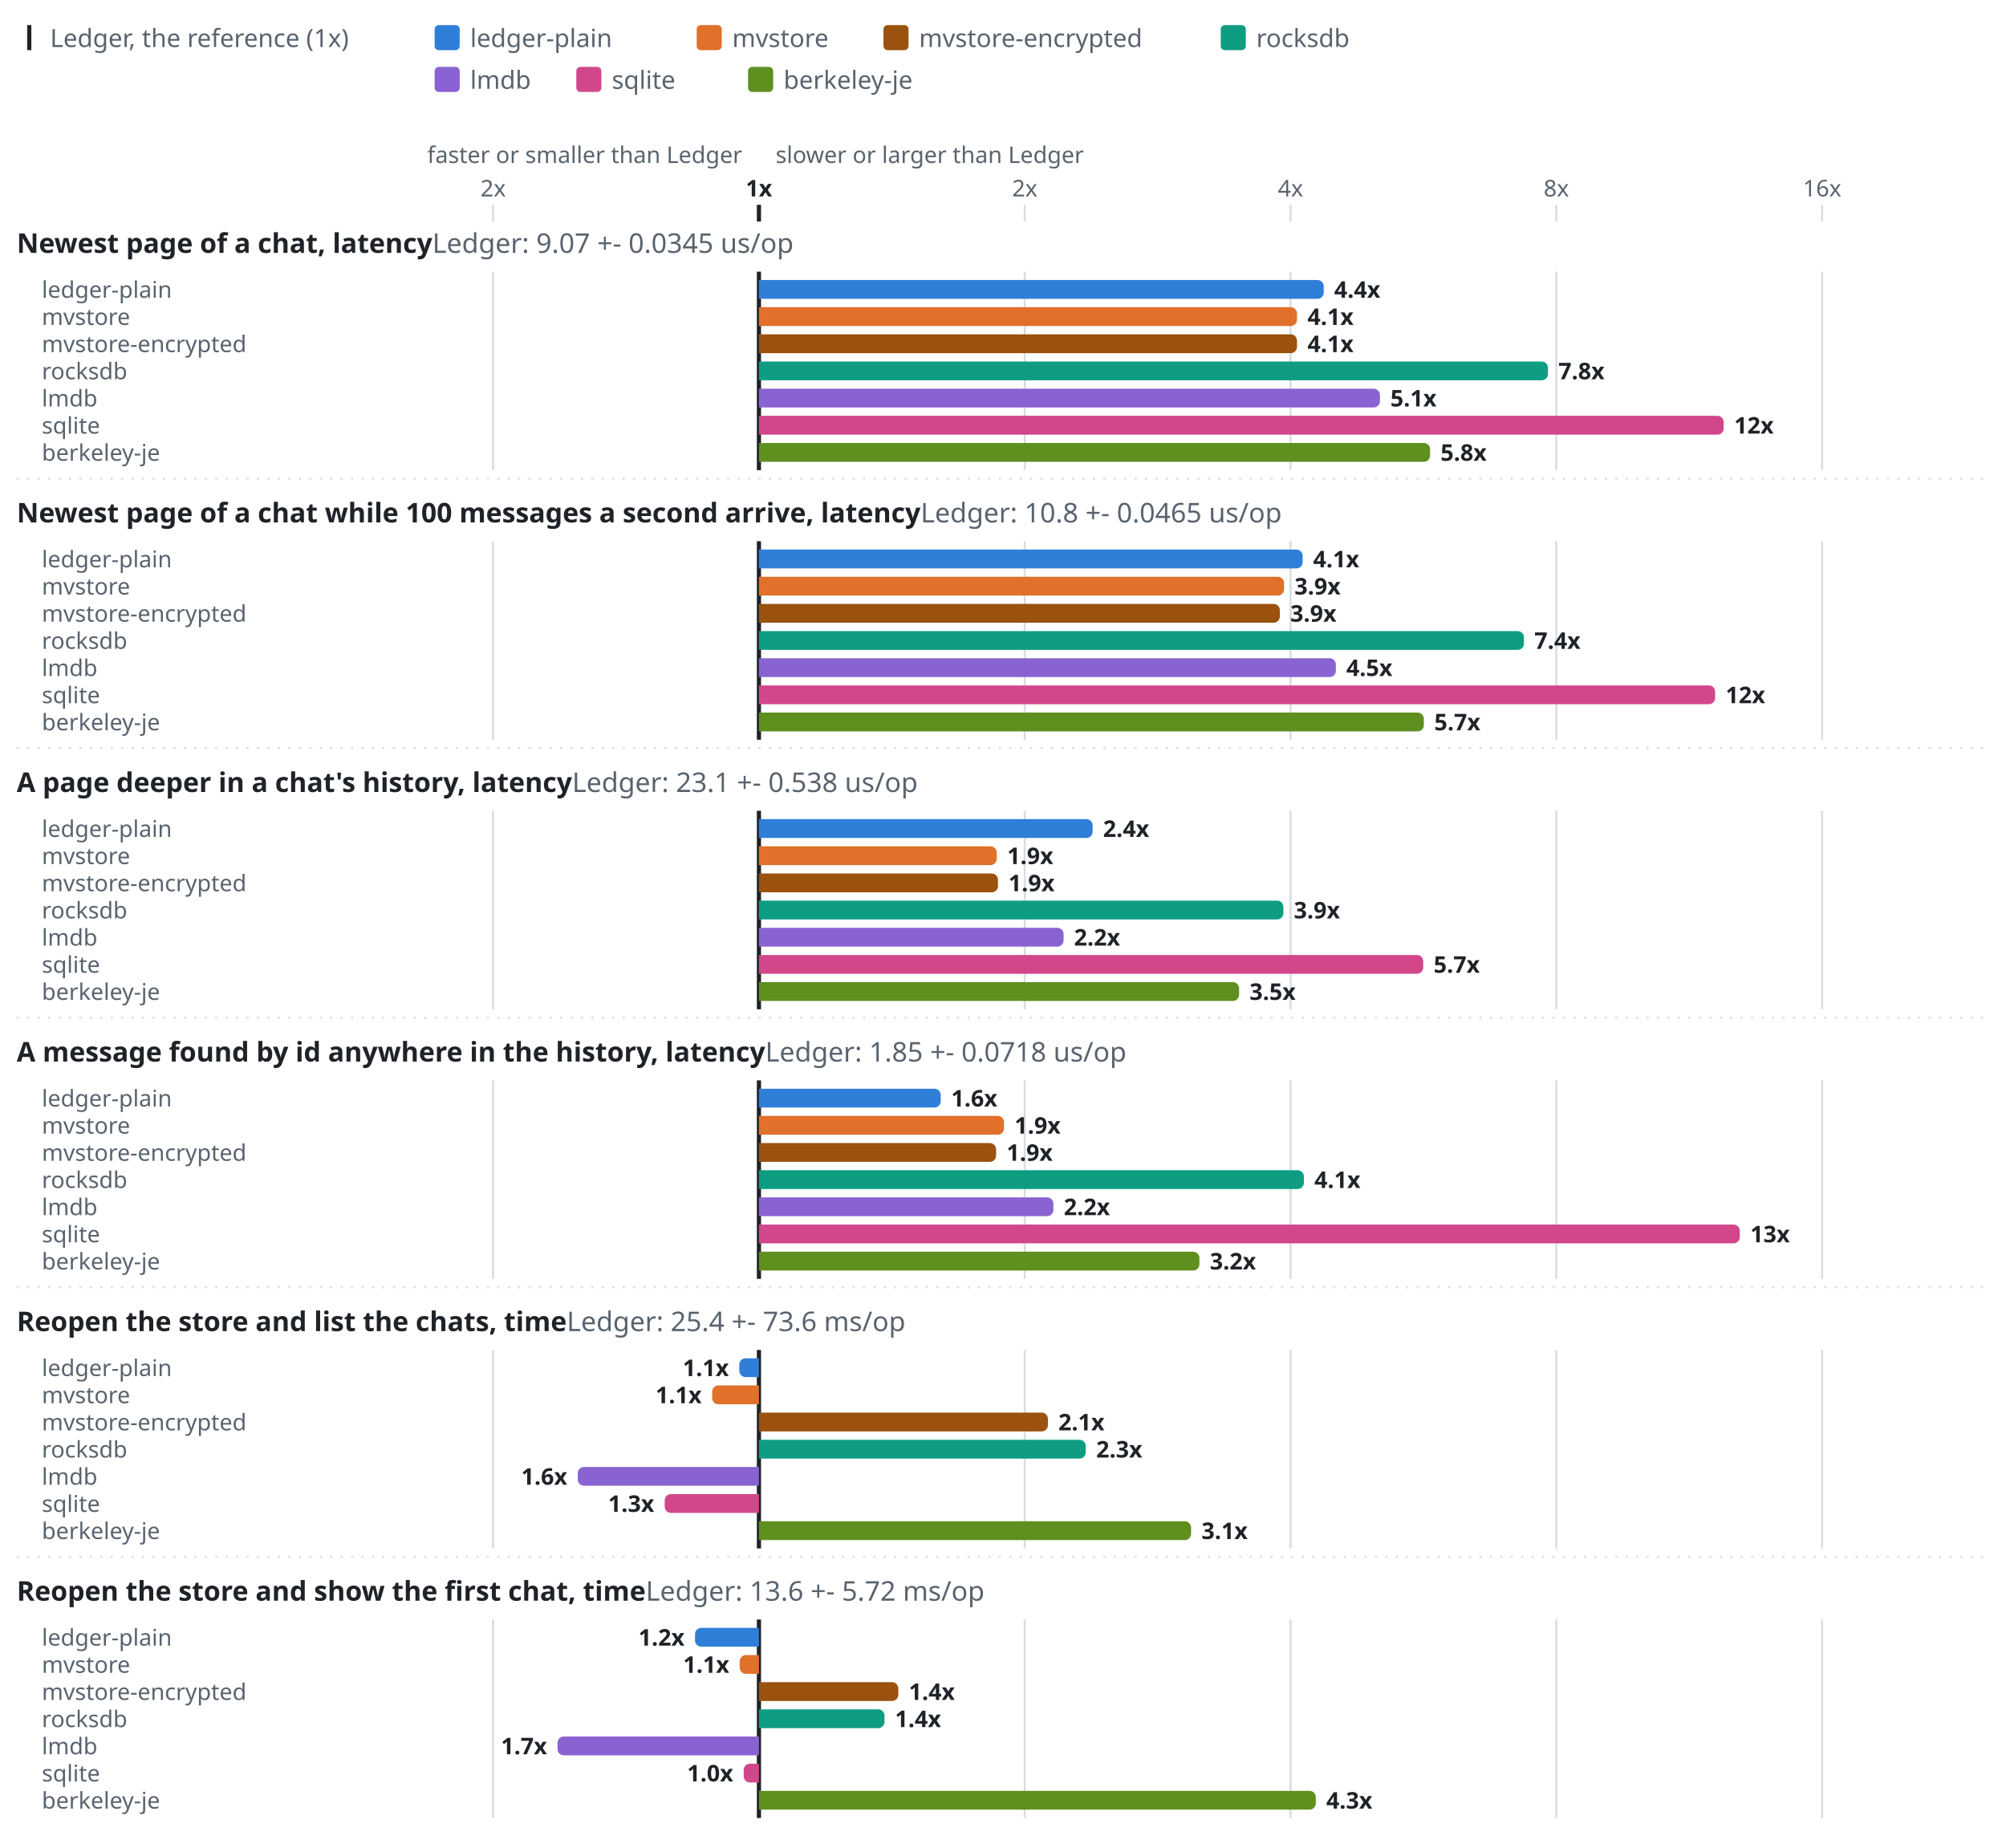
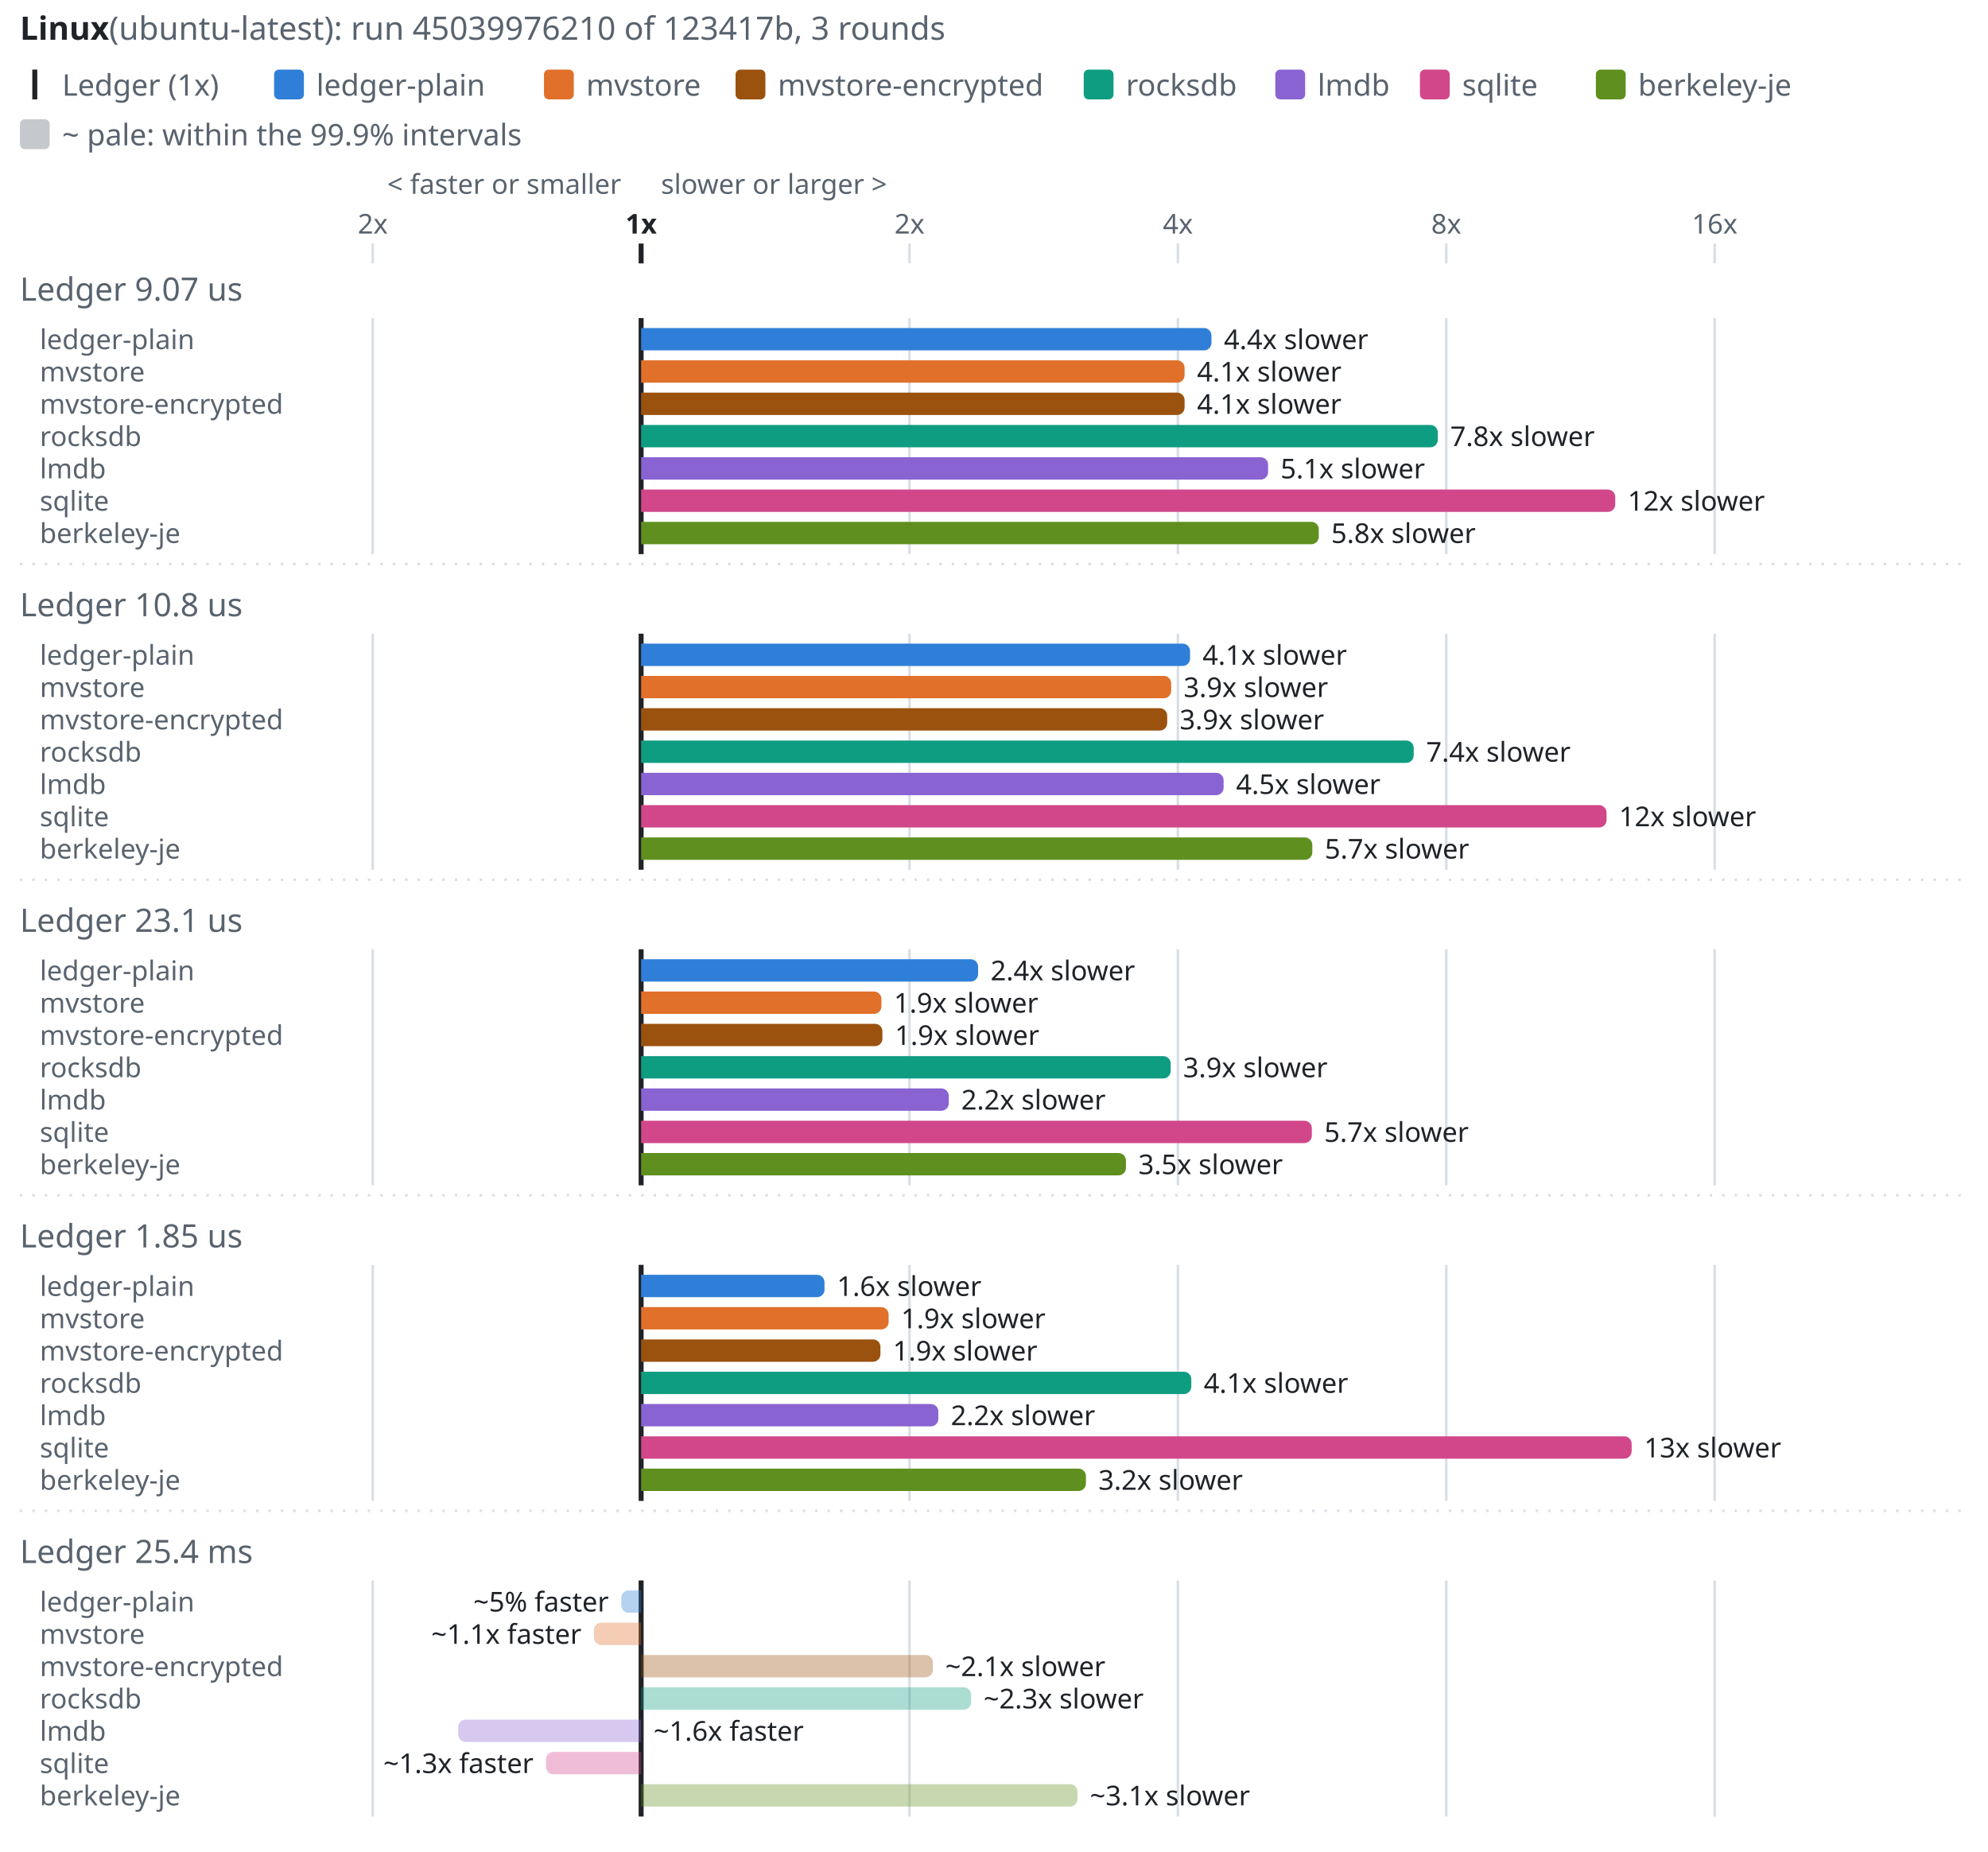
- <svg xmlns="http://www.w3.org/2000/svg" viewBox="0 0 960 884" width="960" height="884" font-family="-apple-system, BlinkMacSystemFont, 'Segoe UI', 'Noto Sans', Helvetica, Arial, sans-serif" role="img" aria-label="Reads on Linux: each engine's cost relative to Ledger">
+ <svg xmlns="http://www.w3.org/2000/svg" viewBox="0 0 800 745" width="800" height="745" font-family="-apple-system, BlinkMacSystemFont, 'Segoe UI', 'Noto Sans', Helvetica, Arial, sans-serif" role="img" aria-label="Reads on Linux: each engine's cost relative to Ledger">
  <defs>
    <pattern id="hatch" width="5" height="5" patternUnits="userSpaceOnUse" patternTransform="rotate(45)">
      <rect width="5" height="5" fill="#8b949e" fill-opacity="0.25" />
      <line x1="0" y1="0" x2="0" y2="5" stroke="#8b949e" stroke-width="2.5" />
    </pattern>
  </defs>
-   <line x1="14" y1="12" x2="14" y2="24" stroke="#1f2328" stroke-width="2" />
-   <text x="24" y="22.5" font-size="12" fill="#59636e">Ledger, the reference (1x)</text>
-   <rect x="208" y="12" width="12" height="12" rx="2" fill="#2f7fd8" />
-   <text x="225" y="22.5" font-size="12" fill="#59636e">ledger-plain</text>
-   <rect x="333.4" y="12" width="12" height="12" rx="2" fill="#e0702a" />
-   <text x="350.4" y="22.5" font-size="12" fill="#59636e">mvstore</text>
-   <rect x="422.8" y="12" width="12" height="12" rx="2" fill="#9a520e" />
-   <text x="439.8" y="22.5" font-size="12" fill="#59636e">mvstore-encrypted</text>
-   <rect x="584.2" y="12" width="12" height="12" rx="2" fill="#0f9d82" />
-   <text x="601.2" y="22.5" font-size="12" fill="#59636e">rocksdb</text>
-   <rect x="208" y="32" width="12" height="12" rx="2" fill="#8a63d2" />
-   <text x="225" y="42.5" font-size="12" fill="#59636e">lmdb</text>
-   <rect x="275.8" y="32" width="12" height="12" rx="2" fill="#d1478a" />
-   <text x="292.8" y="42.5" font-size="12" fill="#59636e">sqlite</text>
-   <rect x="358.0" y="32" width="12" height="12" rx="2" fill="#5f8f1f" />
-   <text x="375.0" y="42.5" font-size="12" fill="#59636e">berkeley-je</text>
-   <text x="355.2" y="78" font-size="11" text-anchor="end" fill="#59636e">faster or smaller than Ledger</text>
-   <text x="371.2" y="78" font-size="11" fill="#59636e">slower or larger than Ledger</text>
-   <line x1="236.0" y1="98.0" x2="236.0" y2="106.0" stroke="#d8dee4" stroke-width="1" />
-   <line x1="363.2" y1="98.0" x2="363.2" y2="106.0" stroke="#1f2328" stroke-width="2" />
-   <line x1="490.4" y1="98.0" x2="490.4" y2="106.0" stroke="#d8dee4" stroke-width="1" />
-   <line x1="617.6" y1="98.0" x2="617.6" y2="106.0" stroke="#d8dee4" stroke-width="1" />
-   <line x1="744.8" y1="98.0" x2="744.8" y2="106.0" stroke="#d8dee4" stroke-width="1" />
-   <line x1="872.0" y1="98.0" x2="872.0" y2="106.0" stroke="#d8dee4" stroke-width="1" />
-   <text x="236.0" y="94" font-size="11" text-anchor="middle" fill="#59636e">2x</text>
-   <text x="363.2" y="94" font-size="11" text-anchor="middle" fill="#1f2328" font-weight="600">1x</text>
-   <text x="490.4" y="94" font-size="11" text-anchor="middle" fill="#59636e">2x</text>
-   <text x="617.6" y="94" font-size="11" text-anchor="middle" fill="#59636e">4x</text>
-   <text x="744.8" y="94" font-size="11" text-anchor="middle" fill="#59636e">8x</text>
-   <text x="872.0" y="94" font-size="11" text-anchor="middle" fill="#59636e">16x</text>
-   <text x="8" y="121" font-size="13" font-weight="600" fill="#1f2328">Newest page of a chat, latency<tspan font-weight="400" fill="#59636e">  Ledger: 9.07 +- 0.0345 us/op</tspan>
+   <text x="8" y="16" font-size="13" font-weight="600" fill="#1f2328">Linux<tspan font-weight="400" fill="#59636e"> (ubuntu-latest): run 45039976210 of 123417b, 3 rounds</tspan>
  </text>
-   <line x1="236.0" y1="130.0" x2="236.0" y2="225.0" stroke="#d8dee4" stroke-width="1" />
-   <line x1="363.2" y1="130.0" x2="363.2" y2="225.0" stroke="#1f2328" stroke-width="2" />
-   <line x1="490.4" y1="130.0" x2="490.4" y2="225.0" stroke="#d8dee4" stroke-width="1" />
-   <line x1="617.6" y1="130.0" x2="617.6" y2="225.0" stroke="#d8dee4" stroke-width="1" />
-   <line x1="744.8" y1="130.0" x2="744.8" y2="225.0" stroke="#d8dee4" stroke-width="1" />
-   <line x1="872.0" y1="130.0" x2="872.0" y2="225.0" stroke="#d8dee4" stroke-width="1" />
-   <text x="20" y="142.5" font-size="11" fill="#59636e">ledger-plain</text>
-   <path d="M363.2,134.0H630.5a3,3 0 0 1 3,3v3a3,3 0 0 1 -3,3H363.2z" fill="#2f7fd8" />
-   <text x="638.5" y="142.5" font-size="11" font-weight="600" fill="#1f2328">4.4x</text>
-   <text x="20" y="155.5" font-size="11" fill="#59636e">mvstore</text>
-   <path d="M363.2,147.0H617.7a3,3 0 0 1 3,3v3a3,3 0 0 1 -3,3H363.2z" fill="#e0702a" />
-   <text x="625.7" y="155.5" font-size="11" font-weight="600" fill="#1f2328">4.1x</text>
-   <text x="20" y="168.5" font-size="11" fill="#59636e">mvstore-encrypted</text>
-   <path d="M363.2,160.0H617.7a3,3 0 0 1 3,3v3a3,3 0 0 1 -3,3H363.2z" fill="#9a520e" />
-   <text x="625.7" y="168.5" font-size="11" font-weight="600" fill="#1f2328">4.1x</text>
-   <text x="20" y="181.5" font-size="11" fill="#59636e">rocksdb</text>
-   <path d="M363.2,173.0H737.8a3,3 0 0 1 3,3v3a3,3 0 0 1 -3,3H363.2z" fill="#0f9d82" />
-   <text x="745.8" y="181.5" font-size="11" font-weight="600" fill="#1f2328">7.8x</text>
-   <text x="20" y="194.5" font-size="11" fill="#59636e">lmdb</text>
-   <path d="M363.2,186.0H657.4a3,3 0 0 1 3,3v3a3,3 0 0 1 -3,3H363.2z" fill="#8a63d2" />
-   <text x="665.4" y="194.5" font-size="11" font-weight="600" fill="#1f2328">5.1x</text>
-   <text x="20" y="207.5" font-size="11" fill="#59636e">sqlite</text>
-   <path d="M363.2,199.0H821.9a3,3 0 0 1 3,3v3a3,3 0 0 1 -3,3H363.2z" fill="#d1478a" />
-   <text x="829.9" y="207.5" font-size="11" font-weight="600" fill="#1f2328">12x</text>
-   <text x="20" y="220.5" font-size="11" fill="#59636e">berkeley-je</text>
-   <path d="M363.2,212.0H681.4a3,3 0 0 1 3,3v3a3,3 0 0 1 -3,3H363.2z" fill="#5f8f1f" />
-   <text x="689.4" y="220.5" font-size="11" font-weight="600" fill="#1f2328">5.8x</text>
-   <line x1="8" y1="229.0" x2="952" y2="229.0" stroke="#d8dee4" stroke-width="1" stroke-dasharray="1 4" />
-   <text x="8" y="250" font-size="13" font-weight="600" fill="#1f2328">Newest page of a chat while 100 messages a second arrive, latency<tspan font-weight="400" fill="#59636e">  Ledger: 10.8 +- 0.0465 us/op</tspan>
+   <line x1="14" y1="28" x2="14" y2="40" stroke="#1f2328" stroke-width="2" />
+   <text x="25" y="38.5" font-size="12" fill="#59636e">Ledger (1x)</text>
+   <rect x="110.3" y="28" width="12" height="12" rx="2" fill="#2f7fd8" />
+   <text x="127.3" y="38.5" font-size="12" fill="#59636e">ledger-plain</text>
+   <rect x="218.9" y="28" width="12" height="12" rx="2" fill="#e0702a" />
+   <text x="235.9" y="38.5" font-size="12" fill="#59636e">mvstore</text>
+   <rect x="296.0" y="28" width="12" height="12" rx="2" fill="#9a520e" />
+   <text x="313.0" y="38.5" font-size="12" fill="#59636e">mvstore-encrypted</text>
+   <rect x="436.1" y="28" width="12" height="12" rx="2" fill="#0f9d82" />
+   <text x="453.1" y="38.5" font-size="12" fill="#59636e">rocksdb</text>
+   <rect x="513.2" y="28" width="12" height="12" rx="2" fill="#8a63d2" />
+   <text x="530.2" y="38.5" font-size="12" fill="#59636e">lmdb</text>
+   <rect x="571.4" y="28" width="12" height="12" rx="2" fill="#d1478a" />
+   <text x="588.4" y="38.5" font-size="12" fill="#59636e">sqlite</text>
+   <rect x="642.2" y="28" width="12" height="12" rx="2" fill="#5f8f1f" />
+   <text x="659.2" y="38.5" font-size="12" fill="#59636e">berkeley-je</text>
+   <rect x="8" y="48" width="12" height="12" rx="2" fill="#59636e" fill-opacity="0.35" />
+   <text x="25" y="58.5" font-size="12" fill="#59636e">~ pale: within the 99.9% intervals</text>
+   <text x="250.0" y="78" font-size="11" text-anchor="end" fill="#59636e">&lt; faster or smaller</text>
+   <text x="266.0" y="78" font-size="11" fill="#59636e">slower or larger &gt;</text>
+   <line x1="150.0" y1="98.0" x2="150.0" y2="106.0" stroke="#d8dee4" stroke-width="1" />
+   <line x1="258.0" y1="98.0" x2="258.0" y2="106.0" stroke="#1f2328" stroke-width="2" />
+   <line x1="366.0" y1="98.0" x2="366.0" y2="106.0" stroke="#d8dee4" stroke-width="1" />
+   <line x1="474.0" y1="98.0" x2="474.0" y2="106.0" stroke="#d8dee4" stroke-width="1" />
+   <line x1="582.0" y1="98.0" x2="582.0" y2="106.0" stroke="#d8dee4" stroke-width="1" />
+   <line x1="690.0" y1="98.0" x2="690.0" y2="106.0" stroke="#d8dee4" stroke-width="1" />
+   <text x="150.0" y="94" font-size="11" text-anchor="middle" fill="#59636e">2x</text>
+   <text x="258.0" y="94" font-size="11" text-anchor="middle" fill="#1f2328" font-weight="600">1x</text>
+   <text x="366.0" y="94" font-size="11" text-anchor="middle" fill="#59636e">2x</text>
+   <text x="474.0" y="94" font-size="11" text-anchor="middle" fill="#59636e">4x</text>
+   <text x="582.0" y="94" font-size="11" text-anchor="middle" fill="#59636e">8x</text>
+   <text x="690.0" y="94" font-size="11" text-anchor="middle" fill="#59636e">16x</text>
+   <text x="8" y="121" font-size="13" font-weight="600" fill="#1f2328">
+     <tspan font-weight="400" fill="#59636e">  Ledger 9.07 us</tspan>
  </text>
-   <line x1="236.0" y1="259.0" x2="236.0" y2="354.0" stroke="#d8dee4" stroke-width="1" />
-   <line x1="363.2" y1="259.0" x2="363.2" y2="354.0" stroke="#1f2328" stroke-width="2" />
-   <line x1="490.4" y1="259.0" x2="490.4" y2="354.0" stroke="#d8dee4" stroke-width="1" />
-   <line x1="617.6" y1="259.0" x2="617.6" y2="354.0" stroke="#d8dee4" stroke-width="1" />
-   <line x1="744.8" y1="259.0" x2="744.8" y2="354.0" stroke="#d8dee4" stroke-width="1" />
-   <line x1="872.0" y1="259.0" x2="872.0" y2="354.0" stroke="#d8dee4" stroke-width="1" />
-   <text x="20" y="271.5" font-size="11" fill="#59636e">ledger-plain</text>
-   <path d="M363.2,263.0H620.4a3,3 0 0 1 3,3v3a3,3 0 0 1 -3,3H363.2z" fill="#2f7fd8" />
-   <text x="628.4" y="271.5" font-size="11" font-weight="600" fill="#1f2328">4.1x</text>
-   <text x="20" y="284.5" font-size="11" fill="#59636e">mvstore</text>
-   <path d="M363.2,276.0H611.5a3,3 0 0 1 3,3v3a3,3 0 0 1 -3,3H363.2z" fill="#e0702a" />
-   <text x="619.5" y="284.5" font-size="11" font-weight="600" fill="#1f2328">3.9x</text>
-   <text x="20" y="297.5" font-size="11" fill="#59636e">mvstore-encrypted</text>
-   <path d="M363.2,289.0H609.5a3,3 0 0 1 3,3v3a3,3 0 0 1 -3,3H363.2z" fill="#9a520e" />
-   <text x="617.5" y="297.5" font-size="11" font-weight="600" fill="#1f2328">3.9x</text>
-   <text x="20" y="310.5" font-size="11" fill="#59636e">rocksdb</text>
-   <path d="M363.2,302.0H726.3a3,3 0 0 1 3,3v3a3,3 0 0 1 -3,3H363.2z" fill="#0f9d82" />
-   <text x="734.3" y="310.5" font-size="11" font-weight="600" fill="#1f2328">7.4x</text>
-   <text x="20" y="323.5" font-size="11" fill="#59636e">lmdb</text>
-   <path d="M363.2,315.0H636.3a3,3 0 0 1 3,3v3a3,3 0 0 1 -3,3H363.2z" fill="#8a63d2" />
-   <text x="644.3" y="323.5" font-size="11" font-weight="600" fill="#1f2328">4.5x</text>
-   <text x="20" y="336.5" font-size="11" fill="#59636e">sqlite</text>
-   <path d="M363.2,328.0H817.8a3,3 0 0 1 3,3v3a3,3 0 0 1 -3,3H363.2z" fill="#d1478a" />
-   <text x="825.8" y="336.5" font-size="11" font-weight="600" fill="#1f2328">12x</text>
-   <text x="20" y="349.5" font-size="11" fill="#59636e">berkeley-je</text>
-   <path d="M363.2,341.0H678.4a3,3 0 0 1 3,3v3a3,3 0 0 1 -3,3H363.2z" fill="#5f8f1f" />
-   <text x="686.4" y="349.5" font-size="11" font-weight="600" fill="#1f2328">5.7x</text>
-   <line x1="8" y1="358.0" x2="952" y2="358.0" stroke="#d8dee4" stroke-width="1" stroke-dasharray="1 4" />
-   <text x="8" y="379" font-size="13" font-weight="600" fill="#1f2328">A page deeper in a chat's history, latency<tspan font-weight="400" fill="#59636e">  Ledger: 23.1 +- 0.538 us/op</tspan>
+   <line x1="150.0" y1="128.0" x2="150.0" y2="223.0" stroke="#d8dee4" stroke-width="1" />
+   <line x1="258.0" y1="128.0" x2="258.0" y2="223.0" stroke="#1f2328" stroke-width="2" />
+   <line x1="366.0" y1="128.0" x2="366.0" y2="223.0" stroke="#d8dee4" stroke-width="1" />
+   <line x1="474.0" y1="128.0" x2="474.0" y2="223.0" stroke="#d8dee4" stroke-width="1" />
+   <line x1="582.0" y1="128.0" x2="582.0" y2="223.0" stroke="#d8dee4" stroke-width="1" />
+   <line x1="690.0" y1="128.0" x2="690.0" y2="223.0" stroke="#d8dee4" stroke-width="1" />
+   <text x="16" y="140.5" font-size="11" fill="#59636e">ledger-plain</text>
+   <path d="M258.0,132.0H484.5a3,3 0 0 1 3,3v3a3,3 0 0 1 -3,3H258.0z" fill="#2f7fd8" />
+   <text x="492.5" y="140.5" font-size="11" fill="#1f2328">4.4x slower</text>
+   <text x="16" y="153.5" font-size="11" fill="#59636e">mvstore</text>
+   <path d="M258.0,145.0H473.7a3,3 0 0 1 3,3v3a3,3 0 0 1 -3,3H258.0z" fill="#e0702a" />
+   <text x="481.7" y="153.5" font-size="11" fill="#1f2328">4.1x slower</text>
+   <text x="16" y="166.5" font-size="11" fill="#59636e">mvstore-encrypted</text>
+   <path d="M258.0,158.0H473.7a3,3 0 0 1 3,3v3a3,3 0 0 1 -3,3H258.0z" fill="#9a520e" />
+   <text x="481.7" y="166.5" font-size="11" fill="#1f2328">4.1x slower</text>
+   <text x="16" y="179.5" font-size="11" fill="#59636e">rocksdb</text>
+   <path d="M258.0,171.0H575.6a3,3 0 0 1 3,3v3a3,3 0 0 1 -3,3H258.0z" fill="#0f9d82" />
+   <text x="583.6" y="179.5" font-size="11" fill="#1f2328">7.8x slower</text>
+   <text x="16" y="192.5" font-size="11" fill="#59636e">lmdb</text>
+   <path d="M258.0,184.0H507.3a3,3 0 0 1 3,3v3a3,3 0 0 1 -3,3H258.0z" fill="#8a63d2" />
+   <text x="515.3" y="192.5" font-size="11" fill="#1f2328">5.1x slower</text>
+   <text x="16" y="205.5" font-size="11" fill="#59636e">sqlite</text>
+   <path d="M258.0,197.0H647.0a3,3 0 0 1 3,3v3a3,3 0 0 1 -3,3H258.0z" fill="#d1478a" />
+   <text x="655.0" y="205.5" font-size="11" fill="#1f2328">12x slower</text>
+   <text x="16" y="218.5" font-size="11" fill="#59636e">berkeley-je</text>
+   <path d="M258.0,210.0H527.7a3,3 0 0 1 3,3v3a3,3 0 0 1 -3,3H258.0z" fill="#5f8f1f" />
+   <text x="535.7" y="218.5" font-size="11" fill="#1f2328">5.8x slower</text>
+   <line x1="8" y1="227.0" x2="792" y2="227.0" stroke="#d8dee4" stroke-width="1" stroke-dasharray="1 4" />
+   <text x="8" y="248" font-size="13" font-weight="600" fill="#1f2328">
+     <tspan font-weight="400" fill="#59636e">  Ledger 10.8 us</tspan>
  </text>
-   <line x1="236.0" y1="388.0" x2="236.0" y2="483.0" stroke="#d8dee4" stroke-width="1" />
-   <line x1="363.2" y1="388.0" x2="363.2" y2="483.0" stroke="#1f2328" stroke-width="2" />
-   <line x1="490.4" y1="388.0" x2="490.4" y2="483.0" stroke="#d8dee4" stroke-width="1" />
-   <line x1="617.6" y1="388.0" x2="617.6" y2="483.0" stroke="#d8dee4" stroke-width="1" />
-   <line x1="744.8" y1="388.0" x2="744.8" y2="483.0" stroke="#d8dee4" stroke-width="1" />
-   <line x1="872.0" y1="388.0" x2="872.0" y2="483.0" stroke="#d8dee4" stroke-width="1" />
-   <text x="20" y="400.5" font-size="11" fill="#59636e">ledger-plain</text>
-   <path d="M363.2,392.0H519.9a3,3 0 0 1 3,3v3a3,3 0 0 1 -3,3H363.2z" fill="#2f7fd8" />
-   <text x="527.9" y="400.5" font-size="11" font-weight="600" fill="#1f2328">2.4x</text>
-   <text x="20" y="413.5" font-size="11" fill="#59636e">mvstore</text>
-   <path d="M363.2,405.0H474.0a3,3 0 0 1 3,3v3a3,3 0 0 1 -3,3H363.2z" fill="#e0702a" />
-   <text x="482.0" y="413.5" font-size="11" font-weight="600" fill="#1f2328">1.9x</text>
-   <text x="20" y="426.5" font-size="11" fill="#59636e">mvstore-encrypted</text>
-   <path d="M363.2,418.0H474.6a3,3 0 0 1 3,3v3a3,3 0 0 1 -3,3H363.2z" fill="#9a520e" />
-   <text x="482.6" y="426.5" font-size="11" font-weight="600" fill="#1f2328">1.9x</text>
-   <text x="20" y="439.5" font-size="11" fill="#59636e">rocksdb</text>
-   <path d="M363.2,431.0H611.2a3,3 0 0 1 3,3v3a3,3 0 0 1 -3,3H363.2z" fill="#0f9d82" />
-   <text x="619.2" y="439.5" font-size="11" font-weight="600" fill="#1f2328">3.9x</text>
-   <text x="20" y="452.5" font-size="11" fill="#59636e">lmdb</text>
-   <path d="M363.2,444.0H506.0a3,3 0 0 1 3,3v3a3,3 0 0 1 -3,3H363.2z" fill="#8a63d2" />
-   <text x="514.0" y="452.5" font-size="11" font-weight="600" fill="#1f2328">2.2x</text>
-   <text x="20" y="465.5" font-size="11" fill="#59636e">sqlite</text>
-   <path d="M363.2,457.0H678.1a3,3 0 0 1 3,3v3a3,3 0 0 1 -3,3H363.2z" fill="#d1478a" />
-   <text x="686.1" y="465.5" font-size="11" font-weight="600" fill="#1f2328">5.7x</text>
-   <text x="20" y="478.5" font-size="11" fill="#59636e">berkeley-je</text>
-   <path d="M363.2,470.0H590.0a3,3 0 0 1 3,3v3a3,3 0 0 1 -3,3H363.2z" fill="#5f8f1f" />
-   <text x="598.0" y="478.5" font-size="11" font-weight="600" fill="#1f2328">3.5x</text>
-   <line x1="8" y1="487.0" x2="952" y2="487.0" stroke="#d8dee4" stroke-width="1" stroke-dasharray="1 4" />
-   <text x="8" y="508" font-size="13" font-weight="600" fill="#1f2328">A message found by id anywhere in the history, latency<tspan font-weight="400" fill="#59636e">  Ledger: 1.85 +- 0.0718 us/op</tspan>
+   <line x1="150.0" y1="255.0" x2="150.0" y2="350.0" stroke="#d8dee4" stroke-width="1" />
+   <line x1="258.0" y1="255.0" x2="258.0" y2="350.0" stroke="#1f2328" stroke-width="2" />
+   <line x1="366.0" y1="255.0" x2="366.0" y2="350.0" stroke="#d8dee4" stroke-width="1" />
+   <line x1="474.0" y1="255.0" x2="474.0" y2="350.0" stroke="#d8dee4" stroke-width="1" />
+   <line x1="582.0" y1="255.0" x2="582.0" y2="350.0" stroke="#d8dee4" stroke-width="1" />
+   <line x1="690.0" y1="255.0" x2="690.0" y2="350.0" stroke="#d8dee4" stroke-width="1" />
+   <text x="16" y="267.5" font-size="11" fill="#59636e">ledger-plain</text>
+   <path d="M258.0,259.0H475.9a3,3 0 0 1 3,3v3a3,3 0 0 1 -3,3H258.0z" fill="#2f7fd8" />
+   <text x="483.9" y="267.5" font-size="11" fill="#1f2328">4.1x slower</text>
+   <text x="16" y="280.5" font-size="11" fill="#59636e">mvstore</text>
+   <path d="M258.0,272.0H468.3a3,3 0 0 1 3,3v3a3,3 0 0 1 -3,3H258.0z" fill="#e0702a" />
+   <text x="476.3" y="280.5" font-size="11" fill="#1f2328">3.9x slower</text>
+   <text x="16" y="293.5" font-size="11" fill="#59636e">mvstore-encrypted</text>
+   <path d="M258.0,285.0H466.7a3,3 0 0 1 3,3v3a3,3 0 0 1 -3,3H258.0z" fill="#9a520e" />
+   <text x="474.7" y="293.5" font-size="11" fill="#1f2328">3.9x slower</text>
+   <text x="16" y="306.5" font-size="11" fill="#59636e">rocksdb</text>
+   <path d="M258.0,298.0H565.9a3,3 0 0 1 3,3v3a3,3 0 0 1 -3,3H258.0z" fill="#0f9d82" />
+   <text x="573.9" y="306.5" font-size="11" fill="#1f2328">7.4x slower</text>
+   <text x="16" y="319.5" font-size="11" fill="#59636e">lmdb</text>
+   <path d="M258.0,311.0H489.4a3,3 0 0 1 3,3v3a3,3 0 0 1 -3,3H258.0z" fill="#8a63d2" />
+   <text x="497.4" y="319.5" font-size="11" fill="#1f2328">4.5x slower</text>
+   <text x="16" y="332.5" font-size="11" fill="#59636e">sqlite</text>
+   <path d="M258.0,324.0H643.5a3,3 0 0 1 3,3v3a3,3 0 0 1 -3,3H258.0z" fill="#d1478a" />
+   <text x="651.5" y="332.5" font-size="11" fill="#1f2328">12x slower</text>
+   <text x="16" y="345.5" font-size="11" fill="#59636e">berkeley-je</text>
+   <path d="M258.0,337.0H525.1a3,3 0 0 1 3,3v3a3,3 0 0 1 -3,3H258.0z" fill="#5f8f1f" />
+   <text x="533.1" y="345.5" font-size="11" fill="#1f2328">5.7x slower</text>
+   <line x1="8" y1="354.0" x2="792" y2="354.0" stroke="#d8dee4" stroke-width="1" stroke-dasharray="1 4" />
+   <text x="8" y="375" font-size="13" font-weight="600" fill="#1f2328">
+     <tspan font-weight="400" fill="#59636e">  Ledger 23.1 us</tspan>
  </text>
-   <line x1="236.0" y1="517.0" x2="236.0" y2="612.0" stroke="#d8dee4" stroke-width="1" />
-   <line x1="363.2" y1="517.0" x2="363.2" y2="612.0" stroke="#1f2328" stroke-width="2" />
-   <line x1="490.4" y1="517.0" x2="490.4" y2="612.0" stroke="#d8dee4" stroke-width="1" />
-   <line x1="617.6" y1="517.0" x2="617.6" y2="612.0" stroke="#d8dee4" stroke-width="1" />
-   <line x1="744.8" y1="517.0" x2="744.8" y2="612.0" stroke="#d8dee4" stroke-width="1" />
-   <line x1="872.0" y1="517.0" x2="872.0" y2="612.0" stroke="#d8dee4" stroke-width="1" />
-   <text x="20" y="529.5" font-size="11" fill="#59636e">ledger-plain</text>
-   <path d="M363.2,521.0H447.2a3,3 0 0 1 3,3v3a3,3 0 0 1 -3,3H363.2z" fill="#2f7fd8" />
-   <text x="455.2" y="529.5" font-size="11" font-weight="600" fill="#1f2328">1.6x</text>
-   <text x="20" y="542.5" font-size="11" fill="#59636e">mvstore</text>
-   <path d="M363.2,534.0H477.5a3,3 0 0 1 3,3v3a3,3 0 0 1 -3,3H363.2z" fill="#e0702a" />
-   <text x="485.5" y="542.5" font-size="11" font-weight="600" fill="#1f2328">1.9x</text>
-   <text x="20" y="555.5" font-size="11" fill="#59636e">mvstore-encrypted</text>
-   <path d="M363.2,547.0H473.7a3,3 0 0 1 3,3v3a3,3 0 0 1 -3,3H363.2z" fill="#9a520e" />
-   <text x="481.7" y="555.5" font-size="11" font-weight="600" fill="#1f2328">1.9x</text>
-   <text x="20" y="568.5" font-size="11" fill="#59636e">rocksdb</text>
-   <path d="M363.2,560.0H621.0a3,3 0 0 1 3,3v3a3,3 0 0 1 -3,3H363.2z" fill="#0f9d82" />
-   <text x="629.0" y="568.5" font-size="11" font-weight="600" fill="#1f2328">4.1x</text>
-   <text x="20" y="581.5" font-size="11" fill="#59636e">lmdb</text>
-   <path d="M363.2,573.0H501.1a3,3 0 0 1 3,3v3a3,3 0 0 1 -3,3H363.2z" fill="#8a63d2" />
-   <text x="509.1" y="581.5" font-size="11" font-weight="600" fill="#1f2328">2.2x</text>
-   <text x="20" y="594.5" font-size="11" fill="#59636e">sqlite</text>
-   <path d="M363.2,586.0H829.6a3,3 0 0 1 3,3v3a3,3 0 0 1 -3,3H363.2z" fill="#d1478a" />
-   <text x="837.6" y="594.5" font-size="11" font-weight="600" fill="#1f2328">13x</text>
-   <text x="20" y="607.5" font-size="11" fill="#59636e">berkeley-je</text>
-   <path d="M363.2,599.0H571.0a3,3 0 0 1 3,3v3a3,3 0 0 1 -3,3H363.2z" fill="#5f8f1f" />
-   <text x="579.0" y="607.5" font-size="11" font-weight="600" fill="#1f2328">3.2x</text>
-   <line x1="8" y1="616.0" x2="952" y2="616.0" stroke="#d8dee4" stroke-width="1" stroke-dasharray="1 4" />
-   <text x="8" y="637" font-size="13" font-weight="600" fill="#1f2328">Reopen the store and list the chats, time<tspan font-weight="400" fill="#59636e">  Ledger: 25.4 +- 73.6 ms/op</tspan>
+   <line x1="150.0" y1="382.0" x2="150.0" y2="477.0" stroke="#d8dee4" stroke-width="1" />
+   <line x1="258.0" y1="382.0" x2="258.0" y2="477.0" stroke="#1f2328" stroke-width="2" />
+   <line x1="366.0" y1="382.0" x2="366.0" y2="477.0" stroke="#d8dee4" stroke-width="1" />
+   <line x1="474.0" y1="382.0" x2="474.0" y2="477.0" stroke="#d8dee4" stroke-width="1" />
+   <line x1="582.0" y1="382.0" x2="582.0" y2="477.0" stroke="#d8dee4" stroke-width="1" />
+   <line x1="690.0" y1="382.0" x2="690.0" y2="477.0" stroke="#d8dee4" stroke-width="1" />
+   <text x="16" y="394.5" font-size="11" fill="#59636e">ledger-plain</text>
+   <path d="M258.0,386.0H390.6a3,3 0 0 1 3,3v3a3,3 0 0 1 -3,3H258.0z" fill="#2f7fd8" />
+   <text x="398.6" y="394.5" font-size="11" fill="#1f2328">2.4x slower</text>
+   <text x="16" y="407.5" font-size="11" fill="#59636e">mvstore</text>
+   <path d="M258.0,399.0H351.7a3,3 0 0 1 3,3v3a3,3 0 0 1 -3,3H258.0z" fill="#e0702a" />
+   <text x="359.7" y="407.5" font-size="11" fill="#1f2328">1.9x slower</text>
+   <text x="16" y="420.5" font-size="11" fill="#59636e">mvstore-encrypted</text>
+   <path d="M258.0,412.0H352.1a3,3 0 0 1 3,3v3a3,3 0 0 1 -3,3H258.0z" fill="#9a520e" />
+   <text x="360.1" y="420.5" font-size="11" fill="#1f2328">1.9x slower</text>
+   <text x="16" y="433.5" font-size="11" fill="#59636e">rocksdb</text>
+   <path d="M258.0,425.0H468.1a3,3 0 0 1 3,3v3a3,3 0 0 1 -3,3H258.0z" fill="#0f9d82" />
+   <text x="476.1" y="433.5" font-size="11" fill="#1f2328">3.9x slower</text>
+   <text x="16" y="446.5" font-size="11" fill="#59636e">lmdb</text>
+   <path d="M258.0,438.0H378.8a3,3 0 0 1 3,3v3a3,3 0 0 1 -3,3H258.0z" fill="#8a63d2" />
+   <text x="386.8" y="446.5" font-size="11" fill="#1f2328">2.2x slower</text>
+   <text x="16" y="459.5" font-size="11" fill="#59636e">sqlite</text>
+   <path d="M258.0,451.0H524.9a3,3 0 0 1 3,3v3a3,3 0 0 1 -3,3H258.0z" fill="#d1478a" />
+   <text x="532.9" y="459.5" font-size="11" fill="#1f2328">5.7x slower</text>
+   <text x="16" y="472.5" font-size="11" fill="#59636e">berkeley-je</text>
+   <path d="M258.0,464.0H450.1a3,3 0 0 1 3,3v3a3,3 0 0 1 -3,3H258.0z" fill="#5f8f1f" />
+   <text x="458.1" y="472.5" font-size="11" fill="#1f2328">3.5x slower</text>
+   <line x1="8" y1="481.0" x2="792" y2="481.0" stroke="#d8dee4" stroke-width="1" stroke-dasharray="1 4" />
+   <text x="8" y="502" font-size="13" font-weight="600" fill="#1f2328">
+     <tspan font-weight="400" fill="#59636e">  Ledger 1.85 us</tspan>
  </text>
-   <line x1="236.0" y1="646.0" x2="236.0" y2="741.0" stroke="#d8dee4" stroke-width="1" />
-   <line x1="363.2" y1="646.0" x2="363.2" y2="741.0" stroke="#1f2328" stroke-width="2" />
-   <line x1="490.4" y1="646.0" x2="490.4" y2="741.0" stroke="#d8dee4" stroke-width="1" />
-   <line x1="617.6" y1="646.0" x2="617.6" y2="741.0" stroke="#d8dee4" stroke-width="1" />
-   <line x1="744.8" y1="646.0" x2="744.8" y2="741.0" stroke="#d8dee4" stroke-width="1" />
-   <line x1="872.0" y1="646.0" x2="872.0" y2="741.0" stroke="#d8dee4" stroke-width="1" />
-   <text x="20" y="658.5" font-size="11" fill="#59636e">ledger-plain</text>
-   <path d="M363.2,650.0H356.8a3,3 0 0 0 -3,3v3a3,3 0 0 0 3,3H363.2z" fill="#2f7fd8" />
-   <text x="348.8" y="658.5" font-size="11" font-weight="600" text-anchor="end" fill="#1f2328">1.1x</text>
-   <text x="20" y="671.5" font-size="11" fill="#59636e">mvstore</text>
-   <path d="M363.2,663.0H343.8a3,3 0 0 0 -3,3v3a3,3 0 0 0 3,3H363.2z" fill="#e0702a" />
-   <text x="335.8" y="671.5" font-size="11" font-weight="600" text-anchor="end" fill="#1f2328">1.1x</text>
-   <text x="20" y="684.5" font-size="11" fill="#59636e">mvstore-encrypted</text>
-   <path d="M363.2,676.0H498.5a3,3 0 0 1 3,3v3a3,3 0 0 1 -3,3H363.2z" fill="#9a520e" />
-   <text x="506.5" y="684.5" font-size="11" font-weight="600" fill="#1f2328">2.1x</text>
-   <text x="20" y="697.5" font-size="11" fill="#59636e">rocksdb</text>
-   <path d="M363.2,689.0H516.6a3,3 0 0 1 3,3v3a3,3 0 0 1 -3,3H363.2z" fill="#0f9d82" />
-   <text x="524.6" y="697.5" font-size="11" font-weight="600" fill="#1f2328">2.3x</text>
-   <text x="20" y="710.5" font-size="11" fill="#59636e">lmdb</text>
-   <path d="M363.2,702.0H279.5a3,3 0 0 0 -3,3v3a3,3 0 0 0 3,3H363.2z" fill="#8a63d2" />
-   <text x="271.5" y="710.5" font-size="11" font-weight="600" text-anchor="end" fill="#1f2328">1.6x</text>
-   <text x="20" y="723.5" font-size="11" fill="#59636e">sqlite</text>
-   <path d="M363.2,715.0H321.1a3,3 0 0 0 -3,3v3a3,3 0 0 0 3,3H363.2z" fill="#d1478a" />
-   <text x="313.1" y="723.5" font-size="11" font-weight="600" text-anchor="end" fill="#1f2328">1.3x</text>
-   <text x="20" y="736.5" font-size="11" fill="#59636e">berkeley-je</text>
-   <path d="M363.2,728.0H567.0a3,3 0 0 1 3,3v3a3,3 0 0 1 -3,3H363.2z" fill="#5f8f1f" />
-   <text x="575.0" y="736.5" font-size="11" font-weight="600" fill="#1f2328">3.1x</text>
-   <line x1="8" y1="745.0" x2="952" y2="745.0" stroke="#d8dee4" stroke-width="1" stroke-dasharray="1 4" />
-   <text x="8" y="766" font-size="13" font-weight="600" fill="#1f2328">Reopen the store and show the first chat, time<tspan font-weight="400" fill="#59636e">  Ledger: 13.6 +- 5.72 ms/op</tspan>
+   <line x1="150.0" y1="509.0" x2="150.0" y2="604.0" stroke="#d8dee4" stroke-width="1" />
+   <line x1="258.0" y1="509.0" x2="258.0" y2="604.0" stroke="#1f2328" stroke-width="2" />
+   <line x1="366.0" y1="509.0" x2="366.0" y2="604.0" stroke="#d8dee4" stroke-width="1" />
+   <line x1="474.0" y1="509.0" x2="474.0" y2="604.0" stroke="#d8dee4" stroke-width="1" />
+   <line x1="582.0" y1="509.0" x2="582.0" y2="604.0" stroke="#d8dee4" stroke-width="1" />
+   <line x1="690.0" y1="509.0" x2="690.0" y2="604.0" stroke="#d8dee4" stroke-width="1" />
+   <text x="16" y="521.5" font-size="11" fill="#59636e">ledger-plain</text>
+   <path d="M258.0,513.0H328.8a3,3 0 0 1 3,3v3a3,3 0 0 1 -3,3H258.0z" fill="#2f7fd8" />
+   <text x="336.8" y="521.5" font-size="11" fill="#1f2328">1.6x slower</text>
+   <text x="16" y="534.5" font-size="11" fill="#59636e">mvstore</text>
+   <path d="M258.0,526.0H354.6a3,3 0 0 1 3,3v3a3,3 0 0 1 -3,3H258.0z" fill="#e0702a" />
+   <text x="362.6" y="534.5" font-size="11" fill="#1f2328">1.9x slower</text>
+   <text x="16" y="547.5" font-size="11" fill="#59636e">mvstore-encrypted</text>
+   <path d="M258.0,539.0H351.3a3,3 0 0 1 3,3v3a3,3 0 0 1 -3,3H258.0z" fill="#9a520e" />
+   <text x="359.3" y="547.5" font-size="11" fill="#1f2328">1.9x slower</text>
+   <text x="16" y="560.5" font-size="11" fill="#59636e">rocksdb</text>
+   <path d="M258.0,552.0H476.4a3,3 0 0 1 3,3v3a3,3 0 0 1 -3,3H258.0z" fill="#0f9d82" />
+   <text x="484.4" y="560.5" font-size="11" fill="#1f2328">4.1x slower</text>
+   <text x="16" y="573.5" font-size="11" fill="#59636e">lmdb</text>
+   <path d="M258.0,565.0H374.6a3,3 0 0 1 3,3v3a3,3 0 0 1 -3,3H258.0z" fill="#8a63d2" />
+   <text x="382.6" y="573.5" font-size="11" fill="#1f2328">2.2x slower</text>
+   <text x="16" y="586.5" font-size="11" fill="#59636e">sqlite</text>
+   <path d="M258.0,578.0H653.6a3,3 0 0 1 3,3v3a3,3 0 0 1 -3,3H258.0z" fill="#d1478a" />
+   <text x="661.6" y="586.5" font-size="11" fill="#1f2328">13x slower</text>
+   <text x="16" y="599.5" font-size="11" fill="#59636e">berkeley-je</text>
+   <path d="M258.0,591.0H434.0a3,3 0 0 1 3,3v3a3,3 0 0 1 -3,3H258.0z" fill="#5f8f1f" />
+   <text x="442.0" y="599.5" font-size="11" fill="#1f2328">3.2x slower</text>
+   <line x1="8" y1="608.0" x2="792" y2="608.0" stroke="#d8dee4" stroke-width="1" stroke-dasharray="1 4" />
+   <text x="8" y="629" font-size="13" font-weight="600" fill="#1f2328">
+     <tspan font-weight="400" fill="#59636e">  Ledger 25.4 ms</tspan>
  </text>
-   <line x1="236.0" y1="775.0" x2="236.0" y2="870.0" stroke="#d8dee4" stroke-width="1" />
-   <line x1="363.2" y1="775.0" x2="363.2" y2="870.0" stroke="#1f2328" stroke-width="2" />
-   <line x1="490.4" y1="775.0" x2="490.4" y2="870.0" stroke="#d8dee4" stroke-width="1" />
-   <line x1="617.6" y1="775.0" x2="617.6" y2="870.0" stroke="#d8dee4" stroke-width="1" />
-   <line x1="744.8" y1="775.0" x2="744.8" y2="870.0" stroke="#d8dee4" stroke-width="1" />
-   <line x1="872.0" y1="775.0" x2="872.0" y2="870.0" stroke="#d8dee4" stroke-width="1" />
-   <text x="20" y="787.5" font-size="11" fill="#59636e">ledger-plain</text>
-   <path d="M363.2,779.0H335.6a3,3 0 0 0 -3,3v3a3,3 0 0 0 3,3H363.2z" fill="#2f7fd8" />
-   <text x="327.6" y="787.5" font-size="11" font-weight="600" text-anchor="end" fill="#1f2328">1.2x</text>
-   <text x="20" y="800.5" font-size="11" fill="#59636e">mvstore</text>
-   <path d="M363.2,792.0H357.0a3,3 0 0 0 -3,3v3a3,3 0 0 0 3,3H363.2z" fill="#e0702a" />
-   <text x="349.0" y="800.5" font-size="11" font-weight="600" text-anchor="end" fill="#1f2328">1.1x</text>
-   <text x="20" y="813.5" font-size="11" fill="#59636e">mvstore-encrypted</text>
-   <path d="M363.2,805.0H426.9a3,3 0 0 1 3,3v3a3,3 0 0 1 -3,3H363.2z" fill="#9a520e" />
-   <text x="434.9" y="813.5" font-size="11" font-weight="600" fill="#1f2328">1.4x</text>
-   <text x="20" y="826.5" font-size="11" fill="#59636e">rocksdb</text>
-   <path d="M363.2,818.0H420.3a3,3 0 0 1 3,3v3a3,3 0 0 1 -3,3H363.2z" fill="#0f9d82" />
-   <text x="428.3" y="826.5" font-size="11" font-weight="600" fill="#1f2328">1.4x</text>
-   <text x="20" y="839.5" font-size="11" fill="#59636e">lmdb</text>
-   <path d="M363.2,831.0H269.8a3,3 0 0 0 -3,3v3a3,3 0 0 0 3,3H363.2z" fill="#8a63d2" />
-   <text x="261.8" y="839.5" font-size="11" font-weight="600" text-anchor="end" fill="#1f2328">1.7x</text>
-   <text x="20" y="852.5" font-size="11" fill="#59636e">sqlite</text>
-   <path d="M363.2,844.0H358.9a3,3 0 0 0 -3,3v3a3,3 0 0 0 3,3H363.2z" fill="#d1478a" />
-   <text x="350.9" y="852.5" font-size="11" font-weight="600" text-anchor="end" fill="#1f2328">1.0x</text>
-   <text x="20" y="865.5" font-size="11" fill="#59636e">berkeley-je</text>
-   <path d="M363.2,857.0H626.7a3,3 0 0 1 3,3v3a3,3 0 0 1 -3,3H363.2z" fill="#5f8f1f" />
-   <text x="634.7" y="865.5" font-size="11" font-weight="600" fill="#1f2328">4.3x</text>
+   <line x1="150.0" y1="636.0" x2="150.0" y2="731.0" stroke="#d8dee4" stroke-width="1" />
+   <line x1="258.0" y1="636.0" x2="258.0" y2="731.0" stroke="#1f2328" stroke-width="2" />
+   <line x1="366.0" y1="636.0" x2="366.0" y2="731.0" stroke="#d8dee4" stroke-width="1" />
+   <line x1="474.0" y1="636.0" x2="474.0" y2="731.0" stroke="#d8dee4" stroke-width="1" />
+   <line x1="582.0" y1="636.0" x2="582.0" y2="731.0" stroke="#d8dee4" stroke-width="1" />
+   <line x1="690.0" y1="636.0" x2="690.0" y2="731.0" stroke="#d8dee4" stroke-width="1" />
+   <text x="16" y="648.5" font-size="11" fill="#59636e">ledger-plain</text>
+   <path d="M258.0,640.0H253.0a3,3 0 0 0 -3,3v3a3,3 0 0 0 3,3H258.0z" fill="#2f7fd8" fill-opacity="0.35" />
+   <text x="245.0" y="648.5" font-size="11" text-anchor="end" fill="#1f2328">~5% faster</text>
+   <text x="16" y="661.5" font-size="11" fill="#59636e">mvstore</text>
+   <path d="M258.0,653.0H242.0a3,3 0 0 0 -3,3v3a3,3 0 0 0 3,3H258.0z" fill="#e0702a" fill-opacity="0.35" />
+   <text x="234.0" y="661.5" font-size="11" text-anchor="end" fill="#1f2328">~1.1x faster</text>
+   <text x="16" y="674.5" font-size="11" fill="#59636e">mvstore-encrypted</text>
+   <path d="M258.0,666.0H372.4a3,3 0 0 1 3,3v3a3,3 0 0 1 -3,3H258.0z" fill="#9a520e" fill-opacity="0.35" />
+   <text x="380.4" y="674.5" font-size="11" fill="#1f2328">~2.1x slower</text>
+   <text x="16" y="687.5" font-size="11" fill="#59636e">rocksdb</text>
+   <path d="M258.0,679.0H387.8a3,3 0 0 1 3,3v3a3,3 0 0 1 -3,3H258.0z" fill="#0f9d82" fill-opacity="0.35" />
+   <text x="395.8" y="687.5" font-size="11" fill="#1f2328">~2.3x slower</text>
+   <text x="16" y="700.5" font-size="11" fill="#59636e">lmdb</text>
+   <path d="M258.0,692.0H187.4a3,3 0 0 0 -3,3v3a3,3 0 0 0 3,3H258.0z" fill="#8a63d2" fill-opacity="0.35" />
+   <text x="263.0" y="700.5" font-size="11" fill="#1f2328">~1.6x faster</text>
+   <text x="16" y="713.5" font-size="11" fill="#59636e">sqlite</text>
+   <path d="M258.0,705.0H222.7a3,3 0 0 0 -3,3v3a3,3 0 0 0 3,3H258.0z" fill="#d1478a" fill-opacity="0.35" />
+   <text x="214.7" y="713.5" font-size="11" text-anchor="end" fill="#1f2328">~1.3x faster</text>
+   <text x="16" y="726.5" font-size="11" fill="#59636e">berkeley-je</text>
+   <path d="M258.0,718.0H430.6a3,3 0 0 1 3,3v3a3,3 0 0 1 -3,3H258.0z" fill="#5f8f1f" fill-opacity="0.35" />
+   <text x="438.6" y="726.5" font-size="11" fill="#1f2328">~3.1x slower</text>
</svg>
